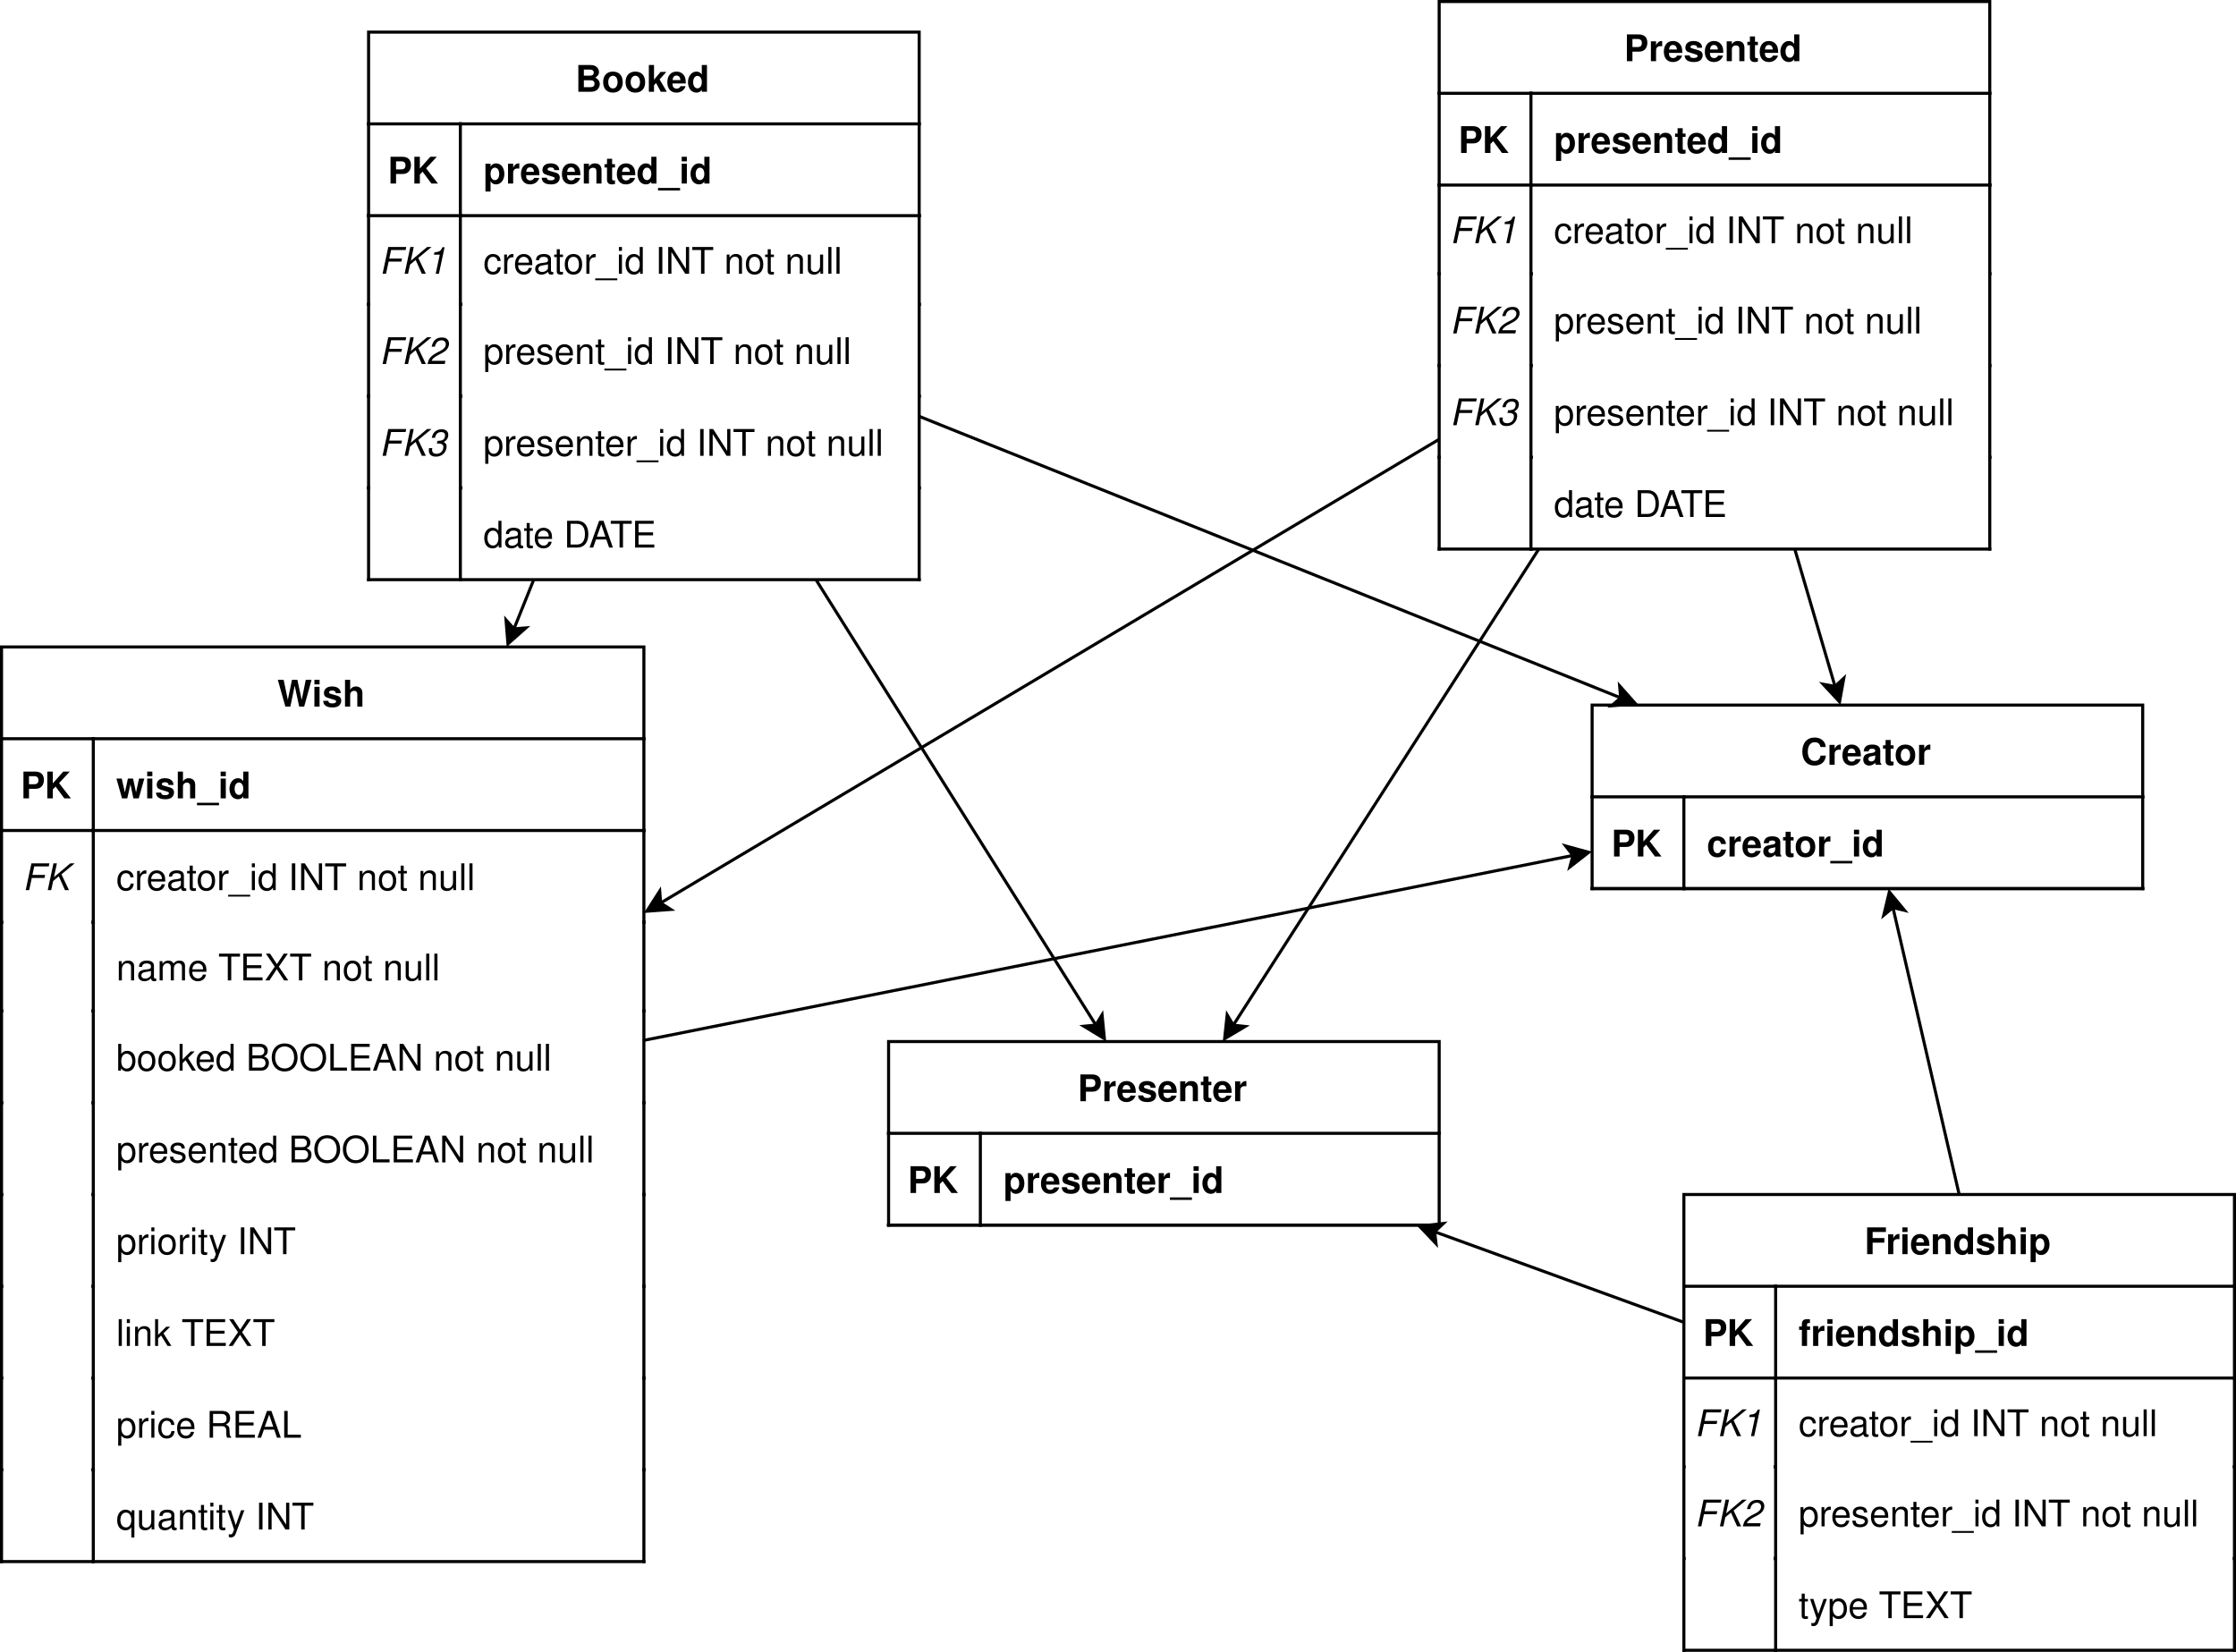
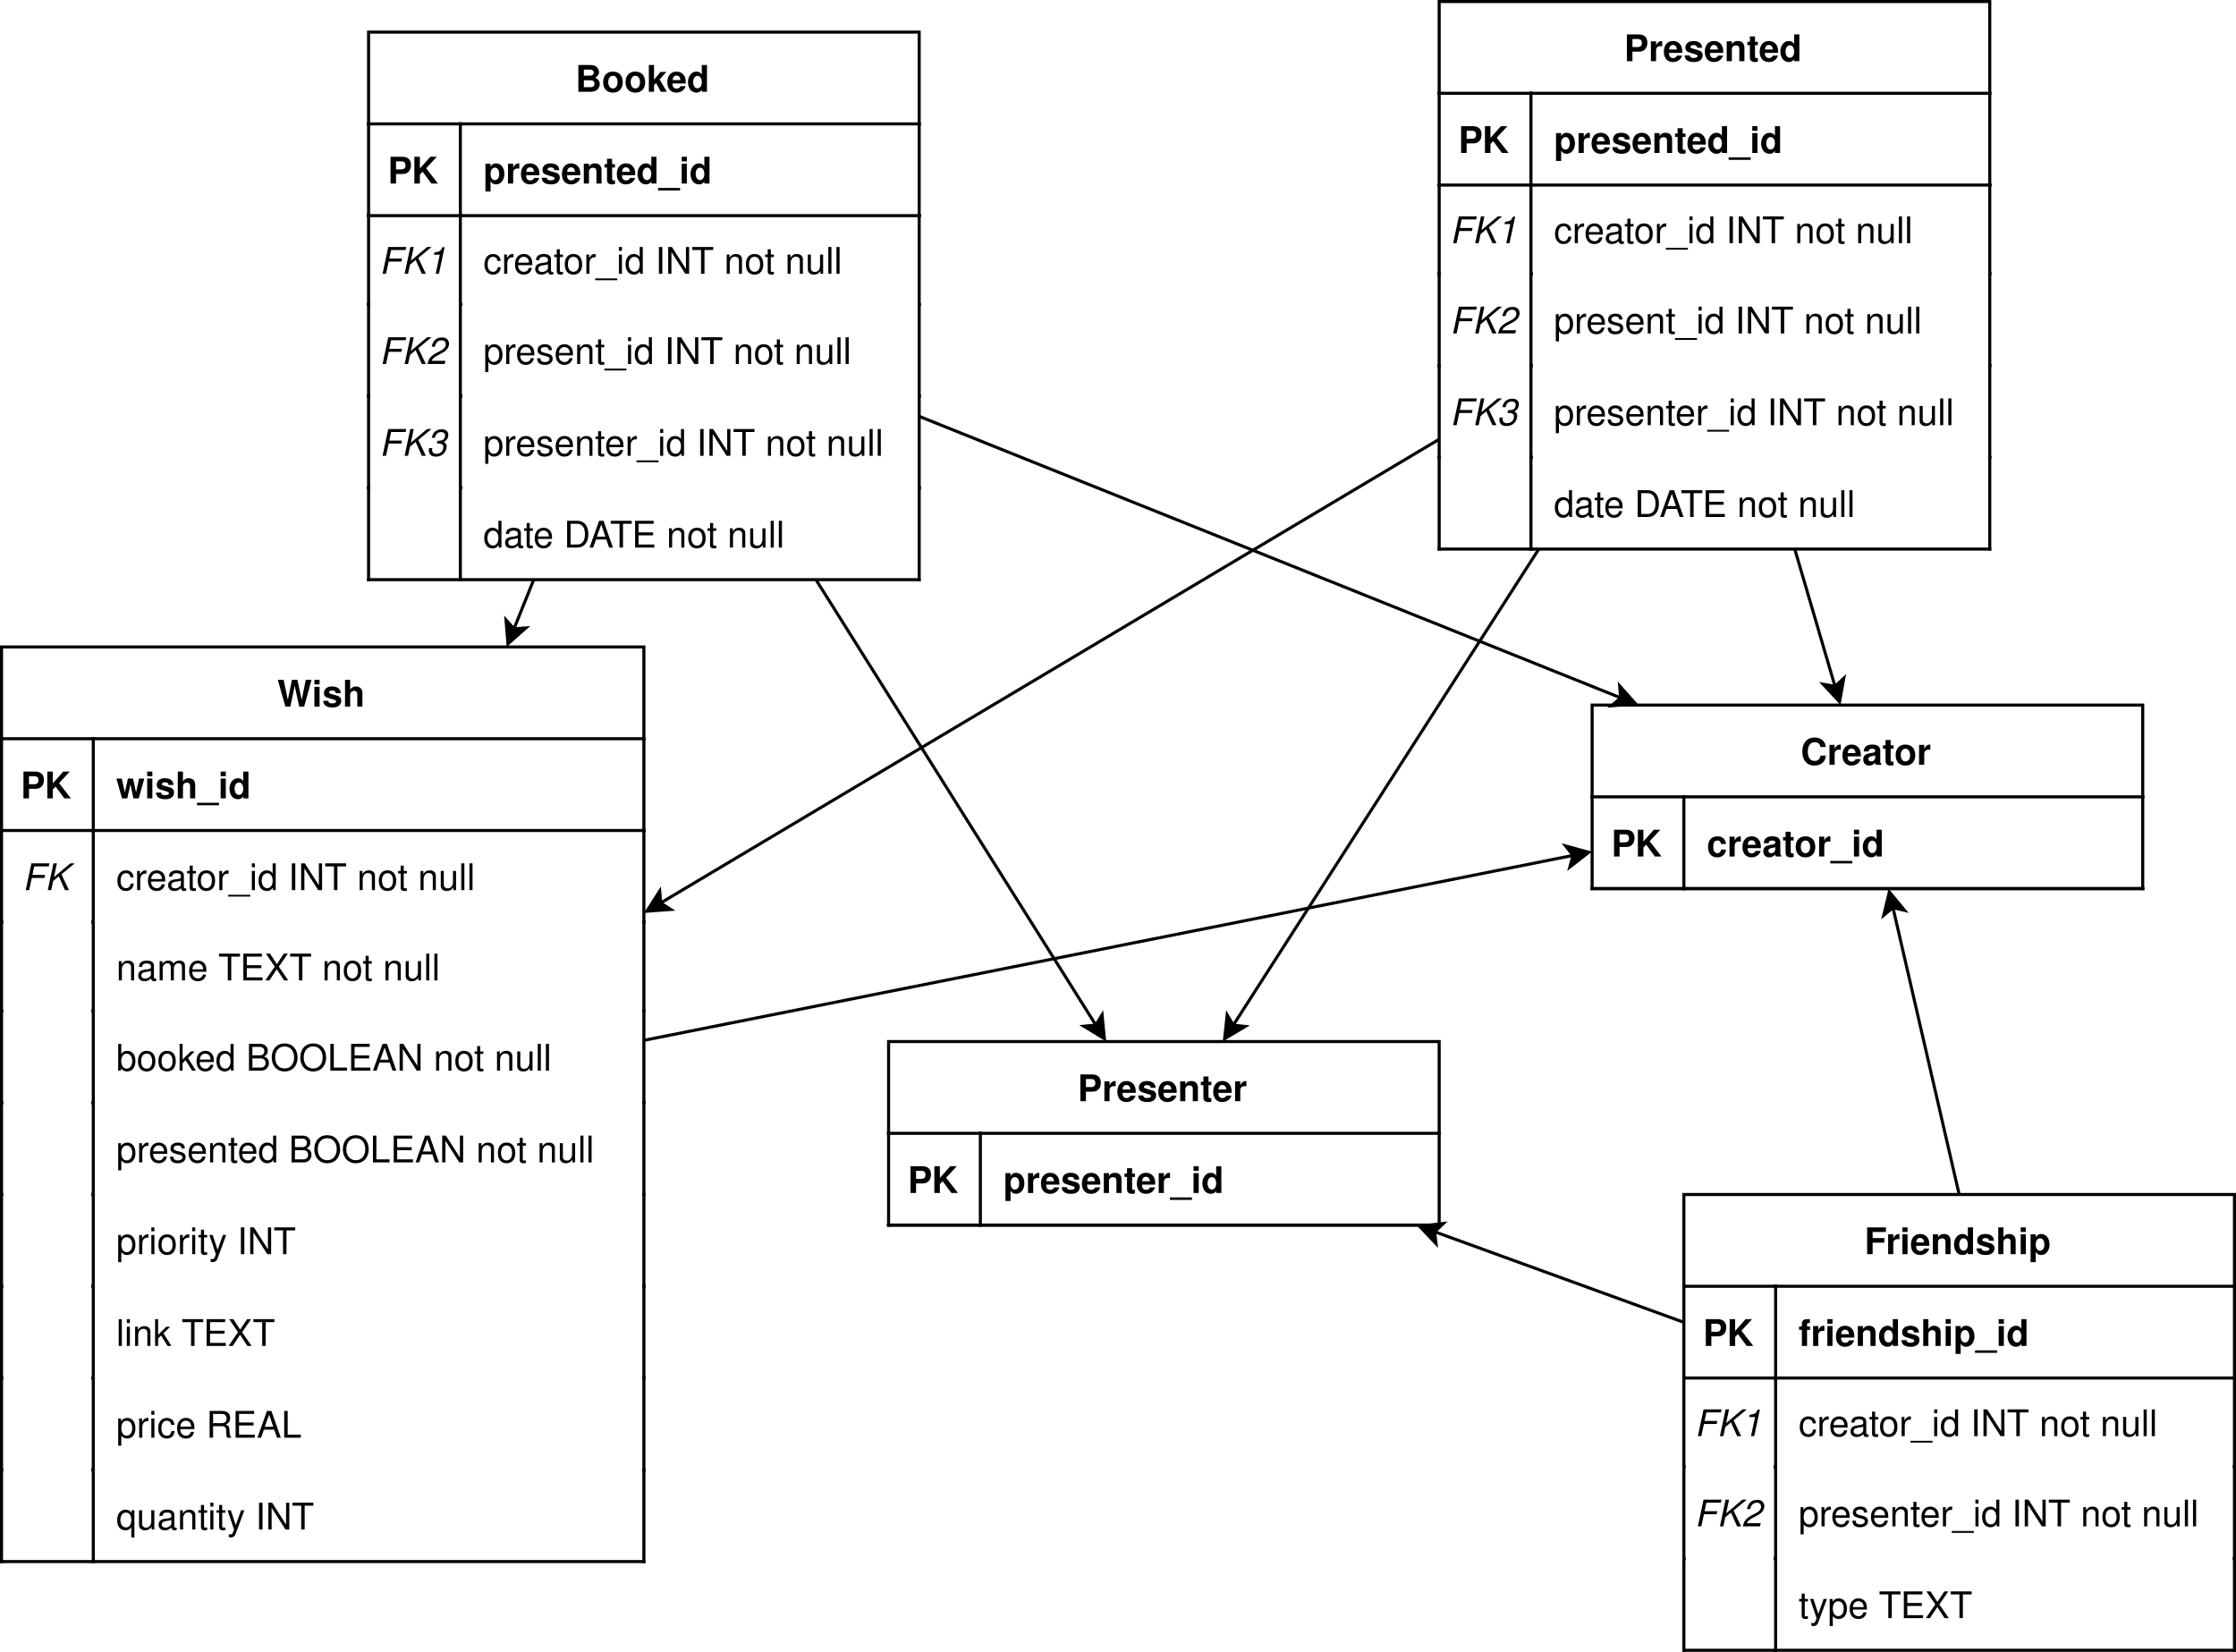
- <svg xmlns="http://www.w3.org/2000/svg" version="1.1" width="731px" height="540px" viewBox="-0.5 -0.5 731 540" content="&lt;mxfile host=&quot;drawio-plugin&quot; modified=&quot;2022-12-03T16:16:45.118Z&quot; agent=&quot;5.0 (X11; Linux x86_64) AppleWebKit/537.36 (KHTML, like Gecko) Chrome/97.0.469.45 Safari/537.36&quot; etag=&quot;ELr2HXK62xSQpsrAZ1NM&quot; version=&quot;20.5.3&quot; type=&quot;embed&quot;&gt;&lt;diagram id=&quot;23iRSUPoRavnBvh4doch&quot; name=&quot;Page-1&quot;&gt;7Z1dc5s4FIZ/jW89CCE+LmM36e40bTNpZ9q92lGNYjPF4MVyk/TXr7AlbBB2RQIEBJ2Ma2Qsg17pkXTOEZrA+frpfYI3q4+xT8KJafhPE/huYpoAAMj+S1OeDymW5x4Slkng85OOCV+C34QnGjx1F/hkmzuRxnFIg00+cRFHEVnQXBpOkvgxf9pDHOZ/dYOXREr4ssChnPot8OnqkOqazjH9LxIsV+KXge0dPlljcTK/k+0K+/HjSRK8nsB5Esf08G79NCdhWniiXA7fuznzaXZhCYmoyhf4df3C4Y7f2zwhmMYJvzz6LO6ZXekmfUvxjzRptqU4oVwaaLAEVtgUBxFJWALYH4ch3myD/emHlFUQ+rf4Od5RkZE4mj0ET8S/PyiTnstEumWZpYdp5g8s8y/8YtKPcRgsI/Z+we4z/cVZQrbsWm7xlvIz5JLghfOLJJQ8nSTxknlP4jWhyTM7hX+KLK4Sr6Ym5MePR9GBy9NWJ4LbPA3zerbMsj5Kwd5wNc5IaUjSXNbkPq1Hs1WcBL9TJUJecqc67Y8fg3WII1ZBsV9ImsX7Brkv7yAM53EYp2JGcUQkPdOT/CTefMXJklCesImDiO7vGc3YH7uDuTFFE8Sudc6OwfGY/aWnJ3QeR1uasHqT5kGYfI8klXBG4w3PNCQPIv+EF3H6/kdMabw+K7anLDYXV1VbWIe2QNL27sNZddlt0QCH94xkOFqGBy32YMNHLUoEKy3CrNiK5VlsYTEruodwz6ZV4PskKm9ThnI5nxQsrFiuPLNjCVTODYcMExGmrI7vIn8riZVdp5p+pqTf4oDNf9kpb6ujIOPh3Nl2gxdBtLw9fNMuCI2aEPrpfINCtQqvlF29ypuy8nes6zn0QmOXaUKQ7zKh1WKXacKxy3xFl5nV7U72maalS5+ZVdNB9ZkmkvTbCHJq22tWkFrnXhPKYP4WbFdjh2lmhgAxxRRTgxPBsrHXqWCm572eqcCyxg5SvYOE6q35fAdZqmYtk0pLJmxPe8isXg6riwSWLSn4yDipbfdYRecL/WPVIecf+keV7GruH+Wx7cjlc1xmWcQ/SeGC64C13SKsoczqmy6x2lRuw3CQqIYyqU8tgMbfn76y1yim6esu/Wp/+G2c0T7f8HzygHchfW2d0Brrzoh1JawbNRHcUyS4WcPcCbrq4rbTyIkfiPzUh9pZHX01vi8VanV8F3OruWXKfu8Ir9PL+nr9vV/krl3mikR+uexK2dWru/BGjERuicgAeO0Nqi3Zrd5HJGeVdFAjasuUxPsRs/FmOpqeff58e331aTI3J1faobmC3DoPltFoim6WxFaLJEaoj+BFgzRlINmUIRyz2rO3guJas9cZ2dsoe5022ev2kr212SF6xV7ZDrFJAtbOaHqjeyOyFphtzPrQK8wKB9OI2WYwaxotYtYGfcSsqILDwqwt2xbCIPo5EeZeHRhbQVmtGQtHxjbKWNgmY8/bhLrM2EHGd9tl8d3BIr2u++urW00gW0s8d/8ha4+QbRSydpuQPW/86TJkbeVC1QmyctDJfzscUc3sBRXE1RmzjjxtmXGX6CX6Fkir6cIZUHg4A1CsAZkt9jXMdMaVpmo9YrnYWcXu5EpTR5uVps4gZyLO+ZWmvrZLaSpIrfNKU0d2Zo9gVp+qVAdzyaKZymGiymCW4+lvPvTADJ9fWCMXem1TmT6FYDvyVKbXK2gUMV3LzKaMq6+Iw1bJrmbxZb/3iOkmMe3KBqXGxs8i3xymz+vbG0yrP1JOo8G0K8fU88G01phW11rn0bQ7UrlRKpetjmkOy7LN6ubDeW95X7Dsqpe6TliWbVT5p2lpCuYKamsN5tEB2yyYSxbLNAfmXjpg3UE6YF3ZauGzvFnKu6uv15owtjEbRb8YK9sobpKAsIxXweYyfieD8MAiJ++BhSWP3yh3wVoXbFWq1BQ/NpqQXuSCddVnuG/ggvW0eUB+Vk0H1U16pqTfQ8ZObX2wFbTWueP0xuCY18xWqpO5TR+sJxsedPDBerVFyvTJB+vJkTID8MFW0FpnH6w3hsq0i+k2fbBeWajMeX17g+lBGp082eg0CGN/BbW1Hk97I5eb5HKrXlhgGN2ncElTHGTwCzBkOxR93hyfE6sFZcdYl/1PljzSXRKYRP5Vun8wO1qEeLsNFil56TqcCLM8uxIi8CqXtZgox7tkwbMUzkkqeDo5rhglfm4f4ottrazERFpCQkyDXyR3ERdUuUtxftTbEjAsbuonsjjcD//WUQUpIwTzGWUWM5HRoRCkjF4kp8LD11uSU/xyV+Q0CioYL5UTFTJChWupU06Fx623JKfXLTXFpkHHhyBNi3uDqQqaefDaEFQhBLyaoOQpoN/T91PEj/45+eTd0+nBc5VKIIaUHa4EAE4N5B3/oWKdeFmFkLana7BCqDybvYEWXiZux4BtFhztVnGzXFU5gYumDvAMGyILsTGWla8m0GmuO0ayunfHp8xemt5OBhFMYSkHT9Sxfh0geWJzWYWhGhnOyJtV506GTwBkyq2tn/ETx5o6LMsDkp3o+i9iryK21rYIJHvZRzyr24BfgOc2YygAKtv9sf9BFKC+DRT6FEUBSnZQGEAYRRW1dY6jAGjc5rFlWLcZSQGQbHnUIZQCDHPHBVC65YL2C9qrqK31yHrcg6FhNrcbTWHLdiwdFrWDYe7TAEo2ahhEpFsVvfXG87h9Q8N4bnNlO+jnBg5gmDs4gJItHLRb3F5FW71J+zbhbtmtdjjezfTcKRvHQpe/8IIRBH1xdI0DpgayPSBerFy+EDQXW2G/TTBcqdjipzsitlV8jrztTj3bhciyoAEdsfaicuRMIVtogCkwDRNB1ikiVgGc5sR+m1C5UrE7FiblmlPHgCYy+YtTT8u2TDhFbPJiG/ylvYZdexSdktYC2B2W+g/NutD8Otes2WESs1nuyekJ3qw+xj5Jz/gf&lt;/diagram&gt;&lt;/mxfile&gt;">
+ <svg xmlns="http://www.w3.org/2000/svg" version="1.1" width="731px" height="540px" viewBox="-0.5 -0.5 731 540" content="&lt;mxfile host=&quot;drawio-plugin&quot; modified=&quot;2022-12-03T17:36:09.046Z&quot; agent=&quot;5.0 (X11; Linux x86_64) AppleWebKit/537.36 (KHTML, like Gecko) Chrome/97.0.469.45 Safari/537.36&quot; etag=&quot;1Tuk5IOhnZ6Zl5OZyIsu&quot; version=&quot;20.5.3&quot; type=&quot;embed&quot;&gt;&lt;diagram id=&quot;23iRSUPoRavnBvh4doch&quot; name=&quot;Page-1&quot;&gt;7Z1dc5s4FIZ/jW89CCE+LmM36e40bTNpZ9q92lGNYjPF4MVyk/TXr7AlbBB2RQIEBJ2Ma2Qsg17pkXTOEZrA+frpfYI3q4+xT8KJafhPE/huYpoAAMj+S1OeDynI8Q4JyyTw+UnHhC/Bb8ITDZ66C3yyzZ1I4zikwSafuIijiCxoLg0nSfyYP+0hDvO/usFLIiV8WeBQTv0W+HR1SHVN55j+FwmWK/HLwOb3t8biZH4n2xX248eTJHg9gfMkjunh3fppTsK08ES5HL53c+bT7MISElGVL/Dr+oXDHb+3eUIwjRN+efRZ3DO70k36luIfadJsS3FCuTTQYAmssCkOIpKwBLA/DkO82Qb70w8pqyD0b/FzvKMiI3E0ewieiH9/UCY9l4l0yzJLD9PMH1jmX/jFpB/jMFhG7P2C3Wf6i7OEbNm13OIt5WfIJcEL5xdJKHk6SeIl857Ea0KTZ3YK/xRZXCVeTU3Ijx+PogOXp61OBLd5Gub1bJllfZSCveFqnJHSkKS5rMl9Wo9mqzgJfqdKhLzkTnXaHz8G6xBHrIJiv5A0i/cNcl/eQRjO4zBOxYziiEh6pif5Sbz5ipMloTxhEwcR3d8zmrE/dgdzY4omiF3rnB2D4zH7S09P6DyOtjRh9SbNgzD5Hkkq4YzGG55pSB5E/gkv4vT9j5jSeH1WbE9ZbC6uqrawDm2BpO3dh7PqstuiAQ7vGclwtAwPWuzBho9alAhWWoRZsRXLs9jCYlZ0D+GeTavA90lU3qYM5XI+KVhYsVx5ZscSqJwbDhkmIkxZHd9F/lYSK7tONf1MSb/FAZv/slPeVkdBxsO5s+0GL4JoeXv4pl0QGjUh9NP5BoVqFV4pu3qVN2Xl71jXc+iFxi7ThCDfZUKrxS7ThGOX+YouM6vbnewzTUuXPjOrpoPqM00k6bcR5NS216wgtc69JpTB/C3YrsYO08wMAWKKKaYGJ4JlY69TwUzPez1TgWWNHaR6BwnVW/P5DrJUzVomlZZM2J72kFm9HFYXCSxbUvCRcVLb7rGKzhf6x6pDzj/0jyrZ1dw/ymPbkcvnuMyyiH+SwgXXAWu7RVhDmdU3XWK1qdyG4SBRDWVSn1oAjb8/fWWvUUzT11361f7w2zijfb7h+eQB70L62jqhNdadEetKWDdqIrinSHCzhrkTdNXFbaeREz8Q+akPtbM6+mp8XyrU6vgu5lZzy5T93hFep5f19fp7v8hdu8wVifxy2ZWyq1d34Y0YidwSkQHw2htUW7JbvY9IzirpoEbUlimJ9yNm4810ND37/Pn2+urTZG5OrrRDcwW5dR4so9EU3SyJrRZJjFAfwYsGacpAsilDOGa1Z28FxbVmrzOyt1H2Om2y1+0le2uzQ/SKvbIdYpMErJ3R9Eb3RmQtMNuY9aFXmBUOphGzzWDWNFrErA36iFlRBYeFWVu2LYRB9HMizL06MLaCslozFo6MbZSxsE3GnrcJdZmxg4zvtsviu4NFel3311e3mkC2lnju/kPWHiHbKGTtNiF73vjTZcjayoWqE2TloJP/djiimtkLKoirM2Ydedoy4y7RS/QtkFbThTOg8HAGoFgDMlvsa5jpjCtN1XrEcrGzit3JlaaONitNnUHORJzzK019bZfSVJBa55WmjuzMHsGsPlWpDuaSRTOVw0SVwSzH09986IEZPr+wRi702qYyfQrBduSpTK9X0ChiupaZTRlXXxGHrZJdzeLLfu8R001i2pUNSo2Nn0W+OUyf17c3mFZ/pJxGg2lXjqnng2mtMa2utc6jaXekcqNULlsd0xyWZZvVzYfz3vK+YNlVL3WdsCzbqPJP09IUzBXU1hrMowO2WTCXLJZpDsy9dMC6g3TAurLVwmd5s5R3V1+vdQRuYwaLfgFXNljcJAFhGa+CzWUWTwbhjkVO3h0LS57FUe6PtS4YrlQRKn5stCe9yB/rqk9338Af62nztPysmg6qz/RMSb+HjJ3aOmQraK1zx+mNkTKvmbpUJ3ObDllPtkLo4JD1agub6ZND1pPDZgbgkK2gtc4OWW+Mm2kX0206ZL2yuJnz+vYG04O0QHmyBWoQlv8Kams9nvZGLjfJ5VZdssAwuk/hkqY4yEgYYMh2KPq8OT40VgvKjoEv+58seb67JDCJ/Kt0M2F2tAjxdhssUvLSdTgRZnl2JUTgVS5rMVGOd8mCZyk8lVTwdHJcPkr83KbEF9taWYmJtISEmAa/SO4iLqhyl+L8qLclYFjc4U9kcbgf/q2jClJGCOYzyixmIqNDIUgZvUhOhSextySn+OWuyGkUVDBeKicqZIQK11KnnArPXm9JTq9baoodhI5PRJoWNwpTFTTz4LUhqEI8eDVByVNAv6fvp4gf/XPyybun04PnKpVADCk7XAkAnBrIO/5DxTrxsgoh7VXXYIVQeVB7Ay28TNyOAdssONqt4s65qnICF00d4Bk2RBZiYywrX02g01x3jGR1746PnL00vZ0MIpjCUg6eqGMxO0DyxOayCkM1MpyRN6vOnQyfAMiUW1s/4yeONXVYlgckO9H1X9FeRWytbRFI9rKPeFa3Ab8Az23GUABUthVk/4MoQH27KfQpigKUbKcwgDCKKmrrHEcB0LjnY8uwbjOSAiDZ8qhDKAUY5vYLoHT/Be1Xt1dRW+uR9bghQ8NsbjeawpbtWDqscAfD3LQBlOzaMIhItyp6643ncS+HhvHc5jJ30M/dHMAwt3MAJfs56L3SvYrQemP3bWLfslvtcPCb6blTNqiFLn/hBSNw+uJQGwdMDWR7QLxYuXwhaC7Qwn6byLhSscVPd0Rsq/iEeduderYLkWVBAzpiIUblMJpCttAAU2AaJoKsh0SsAjjNif02cXOlYncsZso1p44BTWTyF6eelm2ZcIrYTMY2+Et7Dbv2kDolrQWwOyz1H5p1ofl1rlmzwyRmY6+T0xO8WX2MfZKe8T8=&lt;/diagram&gt;&lt;/mxfile&gt;">
  <defs>
    <clipPath id="mx-clip-520-260-30-30-0">
      <rect x="520" y="260" width="30" height="30" />
    </clipPath>
    <clipPath id="mx-clip-556-260-144-30-0">
      <rect x="556" y="260" width="144" height="30" />
    </clipPath>
    <clipPath id="mx-clip-290-370-30-30-0">
      <rect x="290" y="370" width="30" height="30" />
    </clipPath>
    <clipPath id="mx-clip-326-370-144-30-0">
      <rect x="326" y="370" width="144" height="30" />
    </clipPath>
    <clipPath id="mx-clip-0-241-30-30-0">
      <rect x="0" y="241" width="30" height="30" />
    </clipPath>
    <clipPath id="mx-clip-36-241-174-30-0">
      <rect x="36" y="241" width="174" height="30" />
    </clipPath>
    <clipPath id="mx-clip-0-271-30-30-0">
      <rect x="0" y="271" width="30" height="30" />
    </clipPath>
    <clipPath id="mx-clip-36-271-174-30-0">
      <rect x="36" y="271" width="174" height="30" />
    </clipPath>
    <clipPath id="mx-clip-36-301-174-29-0">
      <rect x="36" y="301" width="174" height="29" />
    </clipPath>
    <clipPath id="mx-clip-36-330-174-30-0">
      <rect x="36" y="330" width="174" height="30" />
    </clipPath>
    <clipPath id="mx-clip-36-360-174-30-0">
      <rect x="36" y="360" width="174" height="30" />
    </clipPath>
    <clipPath id="mx-clip-36-390-174-30-0">
      <rect x="36" y="390" width="174" height="30" />
    </clipPath>
    <clipPath id="mx-clip-36-420-174-30-0">
      <rect x="36" y="420" width="174" height="30" />
    </clipPath>
    <clipPath id="mx-clip-36-450-174-30-0">
      <rect x="36" y="450" width="174" height="30" />
    </clipPath>
    <clipPath id="mx-clip-36-480-174-30-0">
      <rect x="36" y="480" width="174" height="30" />
    </clipPath>
    <clipPath id="mx-clip-120-40-30-30-0">
      <rect x="120" y="40" width="30" height="30" />
    </clipPath>
    <clipPath id="mx-clip-156-40-144-30-0">
      <rect x="156" y="40" width="144" height="30" />
    </clipPath>
    <clipPath id="mx-clip-120-70-30-29-0">
      <rect x="120" y="70" width="30" height="29" />
    </clipPath>
    <clipPath id="mx-clip-156-70-144-29-0">
      <rect x="156" y="70" width="144" height="29" />
    </clipPath>
    <clipPath id="mx-clip-120-99-30-30-0">
      <rect x="120" y="99" width="30" height="30" />
    </clipPath>
    <clipPath id="mx-clip-156-99-144-30-0">
      <rect x="156" y="99" width="144" height="30" />
    </clipPath>
    <clipPath id="mx-clip-120-129-30-30-0">
      <rect x="120" y="129" width="30" height="30" />
    </clipPath>
    <clipPath id="mx-clip-156-129-144-30-0">
      <rect x="156" y="129" width="144" height="30" />
    </clipPath>
    <clipPath id="mx-clip-156-159-144-30-0">
      <rect x="156" y="159" width="144" height="30" />
    </clipPath>
    <clipPath id="mx-clip-550-420-30-30-0">
      <rect x="550" y="420" width="30" height="30" />
    </clipPath>
    <clipPath id="mx-clip-586-420-144-30-0">
      <rect x="586" y="420" width="144" height="30" />
    </clipPath>
    <clipPath id="mx-clip-550-450-30-29-0">
      <rect x="550" y="450" width="30" height="29" />
    </clipPath>
    <clipPath id="mx-clip-586-450-144-29-0">
      <rect x="586" y="450" width="144" height="29" />
    </clipPath>
    <clipPath id="mx-clip-550-479-30-30-0">
      <rect x="550" y="479" width="30" height="30" />
    </clipPath>
    <clipPath id="mx-clip-586-479-144-30-0">
      <rect x="586" y="479" width="144" height="30" />
    </clipPath>
    <clipPath id="mx-clip-586-509-144-30-0">
      <rect x="586" y="509" width="144" height="30" />
    </clipPath>
    <clipPath id="mx-clip-470-30-30-30-0">
      <rect x="470" y="30" width="30" height="30" />
    </clipPath>
    <clipPath id="mx-clip-506-30-144-30-0">
      <rect x="506" y="30" width="144" height="30" />
    </clipPath>
    <clipPath id="mx-clip-470-60-30-29-0">
      <rect x="470" y="60" width="30" height="29" />
    </clipPath>
    <clipPath id="mx-clip-506-60-144-29-0">
      <rect x="506" y="60" width="144" height="29" />
    </clipPath>
    <clipPath id="mx-clip-470-89-30-30-0">
      <rect x="470" y="89" width="30" height="30" />
    </clipPath>
    <clipPath id="mx-clip-506-89-144-30-0">
      <rect x="506" y="89" width="144" height="30" />
    </clipPath>
    <clipPath id="mx-clip-470-119-30-30-0">
      <rect x="470" y="119" width="30" height="30" />
    </clipPath>
    <clipPath id="mx-clip-506-119-144-30-0">
      <rect x="506" y="119" width="144" height="30" />
    </clipPath>
    <clipPath id="mx-clip-506-149-144-30-0">
      <rect x="506" y="149" width="144" height="30" />
    </clipPath>
  </defs>
  <g>
    <path d="M 520 260 L 520 230 L 700 230 L 700 260" fill="rgb(255, 255, 255)" stroke="rgb(0, 0, 0)" stroke-miterlimit="10" pointer-events="all" />
    <path d="M 520 260 L 520 290 L 700 290 L 700 260" fill="none" stroke="rgb(0, 0, 0)" stroke-miterlimit="10" pointer-events="none" />
    <path d="M 520 260 L 700 260" fill="none" stroke="rgb(0, 0, 0)" stroke-miterlimit="10" pointer-events="none" />
    <path d="M 550 260 L 550 290" fill="none" stroke="rgb(0, 0, 0)" stroke-miterlimit="10" pointer-events="none" />
    <g fill="rgb(0, 0, 0)" font-family="Helvetica" font-weight="bold" pointer-events="none" text-anchor="middle" font-size="12px">
      <text x="609.5" y="249.5">Creator</text>
    </g>
    <path d="M 520 260 M 700 260 M 700 290 L 520 290" fill="none" stroke="rgb(0, 0, 0)" stroke-linecap="square" stroke-miterlimit="10" pointer-events="none" />
    <path d="M 520 260 M 550 260 M 550 290 M 520 290" fill="none" stroke="rgb(0, 0, 0)" stroke-linecap="square" stroke-miterlimit="10" pointer-events="none" />
    <g fill="rgb(0, 0, 0)" font-family="Helvetica" font-weight="bold" pointer-events="none" clip-path="url(#mx-clip-520-260-30-30-0)" text-anchor="middle" font-size="12px">
      <text x="534.5" y="279.5">PK</text>
    </g>
    <path d="M 550 260 M 700 260 M 700 290 M 550 290" fill="none" stroke="rgb(0, 0, 0)" stroke-linecap="square" stroke-miterlimit="10" pointer-events="none" />
    <g fill="rgb(0, 0, 0)" font-family="Helvetica" font-weight="bold" text-decoration="underline" pointer-events="none" clip-path="url(#mx-clip-556-260-144-30-0)" font-size="12px">
      <text x="557.5" y="279.5">creator_id</text>
    </g>
    <path d="M 290 370 L 290 340 L 470 340 L 470 370" fill="rgb(255, 255, 255)" stroke="rgb(0, 0, 0)" stroke-miterlimit="10" pointer-events="none" />
    <path d="M 290 370 L 290 400 L 470 400 L 470 370" fill="none" stroke="rgb(0, 0, 0)" stroke-miterlimit="10" pointer-events="none" />
    <path d="M 290 370 L 470 370" fill="none" stroke="rgb(0, 0, 0)" stroke-miterlimit="10" pointer-events="none" />
    <path d="M 320 370 L 320 400" fill="none" stroke="rgb(0, 0, 0)" stroke-miterlimit="10" pointer-events="none" />
    <g fill="rgb(0, 0, 0)" font-family="Helvetica" font-weight="bold" pointer-events="none" text-anchor="middle" font-size="12px">
      <text x="379.5" y="359.5">Presenter</text>
    </g>
    <path d="M 290 370 M 470 370 M 470 400 L 290 400" fill="none" stroke="rgb(0, 0, 0)" stroke-linecap="square" stroke-miterlimit="10" pointer-events="none" />
    <path d="M 290 370 M 320 370 M 320 400 M 290 400" fill="none" stroke="rgb(0, 0, 0)" stroke-linecap="square" stroke-miterlimit="10" pointer-events="none" />
    <g fill="rgb(0, 0, 0)" font-family="Helvetica" font-weight="bold" pointer-events="none" clip-path="url(#mx-clip-290-370-30-30-0)" text-anchor="middle" font-size="12px">
      <text x="304.5" y="389.5">PK</text>
    </g>
    <path d="M 320 370 M 470 370 M 470 400 M 320 400" fill="none" stroke="rgb(0, 0, 0)" stroke-linecap="square" stroke-miterlimit="10" pointer-events="none" />
    <g fill="rgb(0, 0, 0)" font-family="Helvetica" font-weight="bold" text-decoration="underline" pointer-events="none" clip-path="url(#mx-clip-326-370-144-30-0)" font-size="12px">
      <text x="327.5" y="389.5">presenter_id</text>
    </g>
    <path d="M 0 241 L 0 211 L 210 211 L 210 241" fill="rgb(255, 255, 255)" stroke="rgb(0, 0, 0)" stroke-miterlimit="10" pointer-events="none" />
    <path d="M 0 241 L 0 510 L 210 510 L 210 241" fill="none" stroke="rgb(0, 0, 0)" stroke-miterlimit="10" pointer-events="none" />
    <path d="M 0 241 L 210 241" fill="none" stroke="rgb(0, 0, 0)" stroke-miterlimit="10" pointer-events="none" />
    <path d="M 30 241 L 30 271 L 30 301 L 30 330 L 30 360 L 30 390 L 30 420 L 30 450 L 30 480 L 30 510" fill="none" stroke="rgb(0, 0, 0)" stroke-miterlimit="10" pointer-events="none" />
    <g fill="rgb(0, 0, 0)" font-family="Helvetica" font-weight="bold" pointer-events="none" text-anchor="middle" font-size="12px">
      <text x="104.5" y="230.5">Wish</text>
    </g>
    <path d="M 0 241 M 210 241 M 210 271 L 0 271" fill="none" stroke="rgb(0, 0, 0)" stroke-linecap="square" stroke-miterlimit="10" pointer-events="none" />
    <path d="M 0 241 M 30 241 M 30 271 M 0 271" fill="none" stroke="rgb(0, 0, 0)" stroke-linecap="square" stroke-miterlimit="10" pointer-events="none" />
    <g fill="rgb(0, 0, 0)" font-family="Helvetica" font-weight="bold" pointer-events="none" clip-path="url(#mx-clip-0-241-30-30-0)" text-anchor="middle" font-size="12px">
      <text x="14.5" y="260.5">PK</text>
    </g>
    <path d="M 30 241 M 210 241 M 210 271 M 30 271" fill="none" stroke="rgb(0, 0, 0)" stroke-linecap="square" stroke-miterlimit="10" pointer-events="none" />
    <g fill="rgb(0, 0, 0)" font-family="Helvetica" font-weight="bold" text-decoration="underline" pointer-events="none" clip-path="url(#mx-clip-36-241-174-30-0)" font-size="12px">
      <text x="37.5" y="260.5">wish_id</text>
    </g>
    <path d="M 0 271 M 30 271 M 30 301 M 0 301" fill="none" stroke="rgb(0, 0, 0)" stroke-linecap="square" stroke-miterlimit="10" pointer-events="none" />
    <g fill="rgb(0, 0, 0)" font-family="Helvetica" font-style="italic" pointer-events="none" clip-path="url(#mx-clip-0-271-30-30-0)" text-anchor="middle" font-size="12px">
      <text x="14.5" y="290.5">FK</text>
    </g>
    <path d="M 30 271 M 210 271 M 210 301 M 30 301" fill="none" stroke="rgb(0, 0, 0)" stroke-linecap="square" stroke-miterlimit="10" pointer-events="none" />
    <g fill="rgb(0, 0, 0)" font-family="Helvetica" pointer-events="none" clip-path="url(#mx-clip-36-271-174-30-0)" font-size="12px">
      <text x="37.5" y="290.5">creator_id INT not null</text>
    </g>
    <path d="M 0 301 M 30 301 M 30 330 M 0 330" fill="none" stroke="rgb(0, 0, 0)" stroke-linecap="square" stroke-miterlimit="10" pointer-events="none" />
    <path d="M 30 301 M 210 301 M 210 330 M 30 330" fill="none" stroke="rgb(0, 0, 0)" stroke-linecap="square" stroke-miterlimit="10" pointer-events="none" />
    <g fill="rgb(0, 0, 0)" font-family="Helvetica" pointer-events="none" clip-path="url(#mx-clip-36-301-174-29-0)" font-size="12px">
      <text x="37.5" y="320">name TEXT not null</text>
    </g>
    <path d="M 0 330 M 30 330 M 30 360 M 0 360" fill="none" stroke="rgb(0, 0, 0)" stroke-linecap="square" stroke-miterlimit="10" pointer-events="none" />
    <path d="M 30 330 M 210 330 M 210 360 M 30 360" fill="none" stroke="rgb(0, 0, 0)" stroke-linecap="square" stroke-miterlimit="10" pointer-events="none" />
    <g fill="rgb(0, 0, 0)" font-family="Helvetica" pointer-events="none" clip-path="url(#mx-clip-36-330-174-30-0)" font-size="12px">
      <text x="37.5" y="349.5">booked BOOLEAN not null</text>
    </g>
    <path d="M 0 360 M 30 360 M 30 390 M 0 390" fill="none" stroke="rgb(0, 0, 0)" stroke-linecap="square" stroke-miterlimit="10" pointer-events="none" />
    <path d="M 30 360 M 210 360 M 210 390 M 30 390" fill="none" stroke="rgb(0, 0, 0)" stroke-linecap="square" stroke-miterlimit="10" pointer-events="none" />
    <g fill="rgb(0, 0, 0)" font-family="Helvetica" pointer-events="none" clip-path="url(#mx-clip-36-360-174-30-0)" font-size="12px">
      <text x="37.5" y="379.5">presented BOOLEAN not null</text>
    </g>
    <path d="M 0 390 M 30 390 M 30 420 M 0 420" fill="none" stroke="rgb(0, 0, 0)" stroke-linecap="square" stroke-miterlimit="10" pointer-events="none" />
    <path d="M 30 390 M 210 390 M 210 420 M 30 420" fill="none" stroke="rgb(0, 0, 0)" stroke-linecap="square" stroke-miterlimit="10" pointer-events="none" />
    <g fill="rgb(0, 0, 0)" font-family="Helvetica" pointer-events="none" clip-path="url(#mx-clip-36-390-174-30-0)" font-size="12px">
      <text x="37.5" y="409.5">priority INT</text>
    </g>
    <path d="M 0 420 M 30 420 M 30 450 M 0 450" fill="none" stroke="rgb(0, 0, 0)" stroke-linecap="square" stroke-miterlimit="10" pointer-events="none" />
    <path d="M 30 420 M 210 420 M 210 450 M 30 450" fill="none" stroke="rgb(0, 0, 0)" stroke-linecap="square" stroke-miterlimit="10" pointer-events="none" />
    <g fill="rgb(0, 0, 0)" font-family="Helvetica" pointer-events="none" clip-path="url(#mx-clip-36-420-174-30-0)" font-size="12px">
      <text x="37.5" y="439.5">link TEXT</text>
    </g>
    <path d="M 0 450 M 30 450 M 30 480 M 0 480" fill="none" stroke="rgb(0, 0, 0)" stroke-linecap="square" stroke-miterlimit="10" pointer-events="none" />
    <path d="M 30 450 M 210 450 M 210 480 M 30 480" fill="none" stroke="rgb(0, 0, 0)" stroke-linecap="square" stroke-miterlimit="10" pointer-events="none" />
    <g fill="rgb(0, 0, 0)" font-family="Helvetica" pointer-events="none" clip-path="url(#mx-clip-36-450-174-30-0)" font-size="12px">
      <text x="37.5" y="469.5">price REAL</text>
    </g>
    <path d="M 0 480 M 30 480 M 30 510 M 0 510" fill="none" stroke="rgb(0, 0, 0)" stroke-linecap="square" stroke-miterlimit="10" pointer-events="none" />
    <path d="M 30 480 M 210 480 M 210 510 M 30 510" fill="none" stroke="rgb(0, 0, 0)" stroke-linecap="square" stroke-miterlimit="10" pointer-events="none" />
    <g fill="rgb(0, 0, 0)" font-family="Helvetica" pointer-events="none" clip-path="url(#mx-clip-36-480-174-30-0)" font-size="12px">
      <text x="37.5" y="499.5">quantity INT</text>
    </g>
    <path d="M 120 40 L 120 10 L 300 10 L 300 40" fill="rgb(255, 255, 255)" stroke="rgb(0, 0, 0)" stroke-miterlimit="10" pointer-events="none" />
    <path d="M 120 40 L 120 189 L 300 189 L 300 40" fill="none" stroke="rgb(0, 0, 0)" stroke-miterlimit="10" pointer-events="none" />
    <path d="M 120 40 L 300 40" fill="none" stroke="rgb(0, 0, 0)" stroke-miterlimit="10" pointer-events="none" />
    <path d="M 150 40 L 150 70 L 150 99 L 150 129 L 150 159 L 150 189" fill="none" stroke="rgb(0, 0, 0)" stroke-miterlimit="10" pointer-events="none" />
    <g fill="rgb(0, 0, 0)" font-family="Helvetica" font-weight="bold" pointer-events="none" text-anchor="middle" font-size="12px">
      <text x="209.5" y="29.5">Booked</text>
    </g>
    <path d="M 120 40 M 300 40 M 300 70 L 120 70" fill="none" stroke="rgb(0, 0, 0)" stroke-linecap="square" stroke-miterlimit="10" pointer-events="none" />
    <path d="M 120 40 M 150 40 M 150 70 M 120 70" fill="none" stroke="rgb(0, 0, 0)" stroke-linecap="square" stroke-miterlimit="10" pointer-events="none" />
    <g fill="rgb(0, 0, 0)" font-family="Helvetica" font-weight="bold" pointer-events="none" clip-path="url(#mx-clip-120-40-30-30-0)" text-anchor="middle" font-size="12px">
      <text x="134.5" y="59.5">PK</text>
    </g>
    <path d="M 150 40 M 300 40 M 300 70 M 150 70" fill="none" stroke="rgb(0, 0, 0)" stroke-linecap="square" stroke-miterlimit="10" pointer-events="none" />
    <g fill="rgb(0, 0, 0)" font-family="Helvetica" font-weight="bold" text-decoration="underline" pointer-events="none" clip-path="url(#mx-clip-156-40-144-30-0)" font-size="12px">
      <text x="157.5" y="59.5">presented_id</text>
    </g>
    <path d="M 120 70 M 150 70 M 150 99 M 120 99" fill="none" stroke="rgb(0, 0, 0)" stroke-linecap="square" stroke-miterlimit="10" pointer-events="none" />
    <g fill="rgb(0, 0, 0)" font-family="Helvetica" font-style="italic" pointer-events="none" clip-path="url(#mx-clip-120-70-30-29-0)" text-anchor="middle" font-size="12px">
      <text x="134.5" y="89">FK1</text>
    </g>
    <path d="M 150 70 M 300 70 M 300 99 M 150 99" fill="none" stroke="rgb(0, 0, 0)" stroke-linecap="square" stroke-miterlimit="10" pointer-events="none" />
    <g fill="rgb(0, 0, 0)" font-family="Helvetica" pointer-events="none" clip-path="url(#mx-clip-156-70-144-29-0)" font-size="12px">
      <text x="157.5" y="89">creator_id INT not null</text>
    </g>
    <path d="M 120 99 M 150 99 M 150 129 M 120 129" fill="none" stroke="rgb(0, 0, 0)" stroke-linecap="square" stroke-miterlimit="10" pointer-events="none" />
    <g fill="rgb(0, 0, 0)" font-family="Helvetica" font-style="italic" pointer-events="none" clip-path="url(#mx-clip-120-99-30-30-0)" text-anchor="middle" font-size="12px">
      <text x="134.5" y="118.5">FK2</text>
    </g>
    <path d="M 150 99 M 300 99 M 300 129 M 150 129" fill="none" stroke="rgb(0, 0, 0)" stroke-linecap="square" stroke-miterlimit="10" pointer-events="none" />
    <g fill="rgb(0, 0, 0)" font-family="Helvetica" pointer-events="none" clip-path="url(#mx-clip-156-99-144-30-0)" font-size="12px">
      <text x="157.5" y="118.5">present_id INT not null</text>
    </g>
    <path d="M 120 129 M 150 129 M 150 159 M 120 159" fill="none" stroke="rgb(0, 0, 0)" stroke-linecap="square" stroke-miterlimit="10" pointer-events="none" />
    <g fill="rgb(0, 0, 0)" font-family="Helvetica" font-style="italic" pointer-events="none" clip-path="url(#mx-clip-120-129-30-30-0)" text-anchor="middle" font-size="12px">
      <text x="134.5" y="148.5">FK3</text>
    </g>
    <path d="M 150 129 M 300 129 M 300 159 M 150 159" fill="none" stroke="rgb(0, 0, 0)" stroke-linecap="square" stroke-miterlimit="10" pointer-events="none" />
    <g fill="rgb(0, 0, 0)" font-family="Helvetica" pointer-events="none" clip-path="url(#mx-clip-156-129-144-30-0)" font-size="12px">
      <text x="157.5" y="148.5">presenter_id INT not null</text>
    </g>
    <path d="M 120 159 M 150 159 M 150 189 M 120 189" fill="none" stroke="rgb(0, 0, 0)" stroke-linecap="square" stroke-miterlimit="10" pointer-events="none" />
    <path d="M 150 159 M 300 159 M 300 189 M 150 189" fill="none" stroke="rgb(0, 0, 0)" stroke-linecap="square" stroke-miterlimit="10" pointer-events="none" />
    <g fill="rgb(0, 0, 0)" font-family="Helvetica" pointer-events="none" clip-path="url(#mx-clip-156-159-144-30-0)" font-size="12px">
-       <text x="157.5" y="178.5">date DATE</text>
+       <text x="157.5" y="178.5">date DATE not null</text>
    </g>
    <path d="M 550 420 L 550 390 L 730 390 L 730 420" fill="rgb(255, 255, 255)" stroke="rgb(0, 0, 0)" stroke-miterlimit="10" pointer-events="none" />
    <path d="M 550 420 L 550 539 L 730 539 L 730 420" fill="none" stroke="rgb(0, 0, 0)" stroke-miterlimit="10" pointer-events="none" />
    <path d="M 550 420 L 730 420" fill="none" stroke="rgb(0, 0, 0)" stroke-miterlimit="10" pointer-events="none" />
    <path d="M 580 420 L 580 450 L 580 479 L 580 509 L 580 539" fill="none" stroke="rgb(0, 0, 0)" stroke-miterlimit="10" pointer-events="none" />
    <g fill="rgb(0, 0, 0)" font-family="Helvetica" font-weight="bold" pointer-events="none" text-anchor="middle" font-size="12px">
      <text x="639.5" y="409.5">Friendship</text>
    </g>
    <path d="M 550 420 M 730 420 M 730 450 L 550 450" fill="none" stroke="rgb(0, 0, 0)" stroke-linecap="square" stroke-miterlimit="10" pointer-events="none" />
    <path d="M 550 420 M 580 420 M 580 450 M 550 450" fill="none" stroke="rgb(0, 0, 0)" stroke-linecap="square" stroke-miterlimit="10" pointer-events="none" />
    <g fill="rgb(0, 0, 0)" font-family="Helvetica" font-weight="bold" pointer-events="none" clip-path="url(#mx-clip-550-420-30-30-0)" text-anchor="middle" font-size="12px">
      <text x="564.5" y="439.5">PK</text>
    </g>
    <path d="M 580 420 M 730 420 M 730 450 M 580 450" fill="none" stroke="rgb(0, 0, 0)" stroke-linecap="square" stroke-miterlimit="10" pointer-events="none" />
    <g fill="rgb(0, 0, 0)" font-family="Helvetica" font-weight="bold" text-decoration="underline" pointer-events="none" clip-path="url(#mx-clip-586-420-144-30-0)" font-size="12px">
      <text x="587.5" y="439.5">friendship_id</text>
    </g>
    <path d="M 550 450 M 580 450 M 580 479 M 550 479" fill="none" stroke="rgb(0, 0, 0)" stroke-linecap="square" stroke-miterlimit="10" pointer-events="none" />
    <g fill="rgb(0, 0, 0)" font-family="Helvetica" font-style="italic" pointer-events="none" clip-path="url(#mx-clip-550-450-30-29-0)" text-anchor="middle" font-size="12px">
      <text x="564.5" y="469">FK1</text>
    </g>
    <path d="M 580 450 M 730 450 M 730 479 M 580 479" fill="none" stroke="rgb(0, 0, 0)" stroke-linecap="square" stroke-miterlimit="10" pointer-events="none" />
    <g fill="rgb(0, 0, 0)" font-family="Helvetica" pointer-events="none" clip-path="url(#mx-clip-586-450-144-29-0)" font-size="12px">
      <text x="587.5" y="469">creator_id INT not null</text>
    </g>
    <path d="M 550 479 M 580 479 M 580 509 M 550 509" fill="none" stroke="rgb(0, 0, 0)" stroke-linecap="square" stroke-miterlimit="10" pointer-events="none" />
    <g fill="rgb(0, 0, 0)" font-family="Helvetica" font-style="italic" pointer-events="none" clip-path="url(#mx-clip-550-479-30-30-0)" text-anchor="middle" font-size="12px">
      <text x="564.5" y="498.5">FK2</text>
    </g>
    <path d="M 580 479 M 730 479 M 730 509 M 580 509" fill="none" stroke="rgb(0, 0, 0)" stroke-linecap="square" stroke-miterlimit="10" pointer-events="none" />
    <g fill="rgb(0, 0, 0)" font-family="Helvetica" pointer-events="none" clip-path="url(#mx-clip-586-479-144-30-0)" font-size="12px">
      <text x="587.5" y="498.5">presenter_id INT not null</text>
    </g>
    <path d="M 550 509 M 580 509 M 580 539 M 550 539" fill="none" stroke="rgb(0, 0, 0)" stroke-linecap="square" stroke-miterlimit="10" pointer-events="none" />
    <path d="M 580 509 M 730 509 M 730 539 M 580 539" fill="none" stroke="rgb(0, 0, 0)" stroke-linecap="square" stroke-miterlimit="10" pointer-events="none" />
    <g fill="rgb(0, 0, 0)" font-family="Helvetica" pointer-events="none" clip-path="url(#mx-clip-586-509-144-30-0)" font-size="12px">
      <text x="587.5" y="528.5">type TEXT</text>
    </g>
    <path d="M 173.99 189 L 167.52 205.09" fill="none" stroke="rgb(0, 0, 0)" stroke-miterlimit="10" pointer-events="none" />
    <path d="M 165.56 209.96 L 164.93 202.16 L 167.52 205.09 L 171.42 204.77 Z" fill="rgb(0, 0, 0)" stroke="rgb(0, 0, 0)" stroke-miterlimit="10" pointer-events="none" />
    <path d="M 266.25 189 L 357.76 334.61" fill="none" stroke="rgb(0, 0, 0)" stroke-miterlimit="10" pointer-events="none" />
    <path d="M 360.55 339.05 L 353.86 334.99 L 357.76 334.61 L 359.79 331.26 Z" fill="rgb(0, 0, 0)" stroke="rgb(0, 0, 0)" stroke-miterlimit="10" pointer-events="none" />
    <path d="M 300 135.61 L 529.32 227.63" fill="none" stroke="rgb(0, 0, 0)" stroke-miterlimit="10" pointer-events="none" />
    <path d="M 534.2 229.58 L 526.4 230.23 L 529.32 227.63 L 529 223.73 Z" fill="rgb(0, 0, 0)" stroke="rgb(0, 0, 0)" stroke-miterlimit="10" pointer-events="none" />
    <path d="M 640 390 L 618.35 296.2" fill="none" stroke="rgb(0, 0, 0)" stroke-miterlimit="10" pointer-events="none" />
    <path d="M 617.17 291.09 L 622.16 297.12 L 618.35 296.2 L 615.34 298.7 Z" fill="rgb(0, 0, 0)" stroke="rgb(0, 0, 0)" stroke-miterlimit="10" pointer-events="none" />
    <path d="M 550 431.79 L 468.52 402.18" fill="none" stroke="rgb(0, 0, 0)" stroke-miterlimit="10" pointer-events="none" />
    <path d="M 463.59 400.38 L 471.36 399.48 L 468.52 402.18 L 468.97 406.06 Z" fill="rgb(0, 0, 0)" stroke="rgb(0, 0, 0)" stroke-miterlimit="10" pointer-events="none" />
    <path d="M 470 30 L 470 0 L 650 0 L 650 30" fill="rgb(255, 255, 255)" stroke="rgb(0, 0, 0)" stroke-miterlimit="10" pointer-events="none" />
    <path d="M 470 30 L 470 179 L 650 179 L 650 30" fill="none" stroke="rgb(0, 0, 0)" stroke-miterlimit="10" pointer-events="none" />
    <path d="M 470 30 L 650 30" fill="none" stroke="rgb(0, 0, 0)" stroke-miterlimit="10" pointer-events="none" />
    <path d="M 500 30 L 500 60 L 500 89 L 500 119 L 500 149 L 500 179" fill="none" stroke="rgb(0, 0, 0)" stroke-miterlimit="10" pointer-events="none" />
    <g fill="rgb(0, 0, 0)" font-family="Helvetica" font-weight="bold" pointer-events="none" text-anchor="middle" font-size="12px">
      <text x="559.5" y="19.5">Presented</text>
    </g>
    <path d="M 470 30 M 650 30 M 650 60 L 470 60" fill="none" stroke="rgb(0, 0, 0)" stroke-linecap="square" stroke-miterlimit="10" pointer-events="none" />
    <path d="M 470 30 M 500 30 M 500 60 M 470 60" fill="none" stroke="rgb(0, 0, 0)" stroke-linecap="square" stroke-miterlimit="10" pointer-events="none" />
    <g fill="rgb(0, 0, 0)" font-family="Helvetica" font-weight="bold" pointer-events="none" clip-path="url(#mx-clip-470-30-30-30-0)" text-anchor="middle" font-size="12px">
      <text x="484.5" y="49.5">PK</text>
    </g>
    <path d="M 500 30 M 650 30 M 650 60 M 500 60" fill="none" stroke="rgb(0, 0, 0)" stroke-linecap="square" stroke-miterlimit="10" pointer-events="none" />
    <g fill="rgb(0, 0, 0)" font-family="Helvetica" font-weight="bold" text-decoration="underline" pointer-events="none" clip-path="url(#mx-clip-506-30-144-30-0)" font-size="12px">
      <text x="507.5" y="49.5">presented_id</text>
    </g>
    <path d="M 470 60 M 500 60 M 500 89 M 470 89" fill="none" stroke="rgb(0, 0, 0)" stroke-linecap="square" stroke-miterlimit="10" pointer-events="none" />
    <g fill="rgb(0, 0, 0)" font-family="Helvetica" font-style="italic" pointer-events="none" clip-path="url(#mx-clip-470-60-30-29-0)" text-anchor="middle" font-size="12px">
      <text x="484.5" y="79">FK1</text>
    </g>
    <path d="M 500 60 M 650 60 M 650 89 M 500 89" fill="none" stroke="rgb(0, 0, 0)" stroke-linecap="square" stroke-miterlimit="10" pointer-events="none" />
    <g fill="rgb(0, 0, 0)" font-family="Helvetica" pointer-events="none" clip-path="url(#mx-clip-506-60-144-29-0)" font-size="12px">
      <text x="507.5" y="79">creator_id INT not null</text>
    </g>
    <path d="M 470 89 M 500 89 M 500 119 M 470 119" fill="none" stroke="rgb(0, 0, 0)" stroke-linecap="square" stroke-miterlimit="10" pointer-events="none" />
    <g fill="rgb(0, 0, 0)" font-family="Helvetica" font-style="italic" pointer-events="none" clip-path="url(#mx-clip-470-89-30-30-0)" text-anchor="middle" font-size="12px">
      <text x="484.5" y="108.5">FK2</text>
    </g>
    <path d="M 500 89 M 650 89 M 650 119 M 500 119" fill="none" stroke="rgb(0, 0, 0)" stroke-linecap="square" stroke-miterlimit="10" pointer-events="none" />
    <g fill="rgb(0, 0, 0)" font-family="Helvetica" pointer-events="none" clip-path="url(#mx-clip-506-89-144-30-0)" font-size="12px">
      <text x="507.5" y="108.5">present_id INT not null</text>
    </g>
    <path d="M 470 119 M 500 119 M 500 149 M 470 149" fill="none" stroke="rgb(0, 0, 0)" stroke-linecap="square" stroke-miterlimit="10" pointer-events="none" />
    <g fill="rgb(0, 0, 0)" font-family="Helvetica" font-style="italic" pointer-events="none" clip-path="url(#mx-clip-470-119-30-30-0)" text-anchor="middle" font-size="12px">
      <text x="484.5" y="138.5">FK3</text>
    </g>
    <path d="M 500 119 M 650 119 M 650 149 M 500 149" fill="none" stroke="rgb(0, 0, 0)" stroke-linecap="square" stroke-miterlimit="10" pointer-events="none" />
    <g fill="rgb(0, 0, 0)" font-family="Helvetica" pointer-events="none" clip-path="url(#mx-clip-506-119-144-30-0)" font-size="12px">
      <text x="507.5" y="138.5">presenter_id INT not null</text>
    </g>
    <path d="M 470 149 M 500 149 M 500 179 M 470 179" fill="none" stroke="rgb(0, 0, 0)" stroke-linecap="square" stroke-miterlimit="10" pointer-events="none" />
    <path d="M 500 149 M 650 149 M 650 179 M 500 179" fill="none" stroke="rgb(0, 0, 0)" stroke-linecap="square" stroke-miterlimit="10" pointer-events="none" />
    <g fill="rgb(0, 0, 0)" font-family="Helvetica" pointer-events="none" clip-path="url(#mx-clip-506-149-144-30-0)" font-size="12px">
-       <text x="507.5" y="168.5">date DATE</text>
+       <text x="507.5" y="168.5">date DATE not null</text>
    </g>
    <path d="M 470 143.1 L 215.47 294.7" fill="none" stroke="rgb(0, 0, 0)" stroke-miterlimit="10" pointer-events="none" />
    <path d="M 210.96 297.39 L 215.18 290.8 L 215.47 294.7 L 218.77 296.81 Z" fill="rgb(0, 0, 0)" stroke="rgb(0, 0, 0)" stroke-miterlimit="10" pointer-events="none" />
    <path d="M 502.57 179 L 402.69 334.64" fill="none" stroke="rgb(0, 0, 0)" stroke-miterlimit="10" pointer-events="none" />
    <path d="M 399.86 339.06 L 400.69 331.28 L 402.69 334.64 L 406.58 335.06 Z" fill="rgb(0, 0, 0)" stroke="rgb(0, 0, 0)" stroke-miterlimit="10" pointer-events="none" />
    <path d="M 586.25 179 L 599.41 223.89" fill="none" stroke="rgb(0, 0, 0)" stroke-miterlimit="10" pointer-events="none" />
    <path d="M 600.89 228.93 L 595.56 223.19 L 599.41 223.89 L 602.28 221.23 Z" fill="rgb(0, 0, 0)" stroke="rgb(0, 0, 0)" stroke-miterlimit="10" pointer-events="none" />
    <path d="M 210 339.6 L 513.75 279.15" fill="none" stroke="rgb(0, 0, 0)" stroke-miterlimit="10" pointer-events="none" />
    <path d="M 518.9 278.13 L 512.72 282.93 L 513.75 279.15 L 511.35 276.06 Z" fill="rgb(0, 0, 0)" stroke="rgb(0, 0, 0)" stroke-miterlimit="10" pointer-events="none" />
  </g>
</svg>
